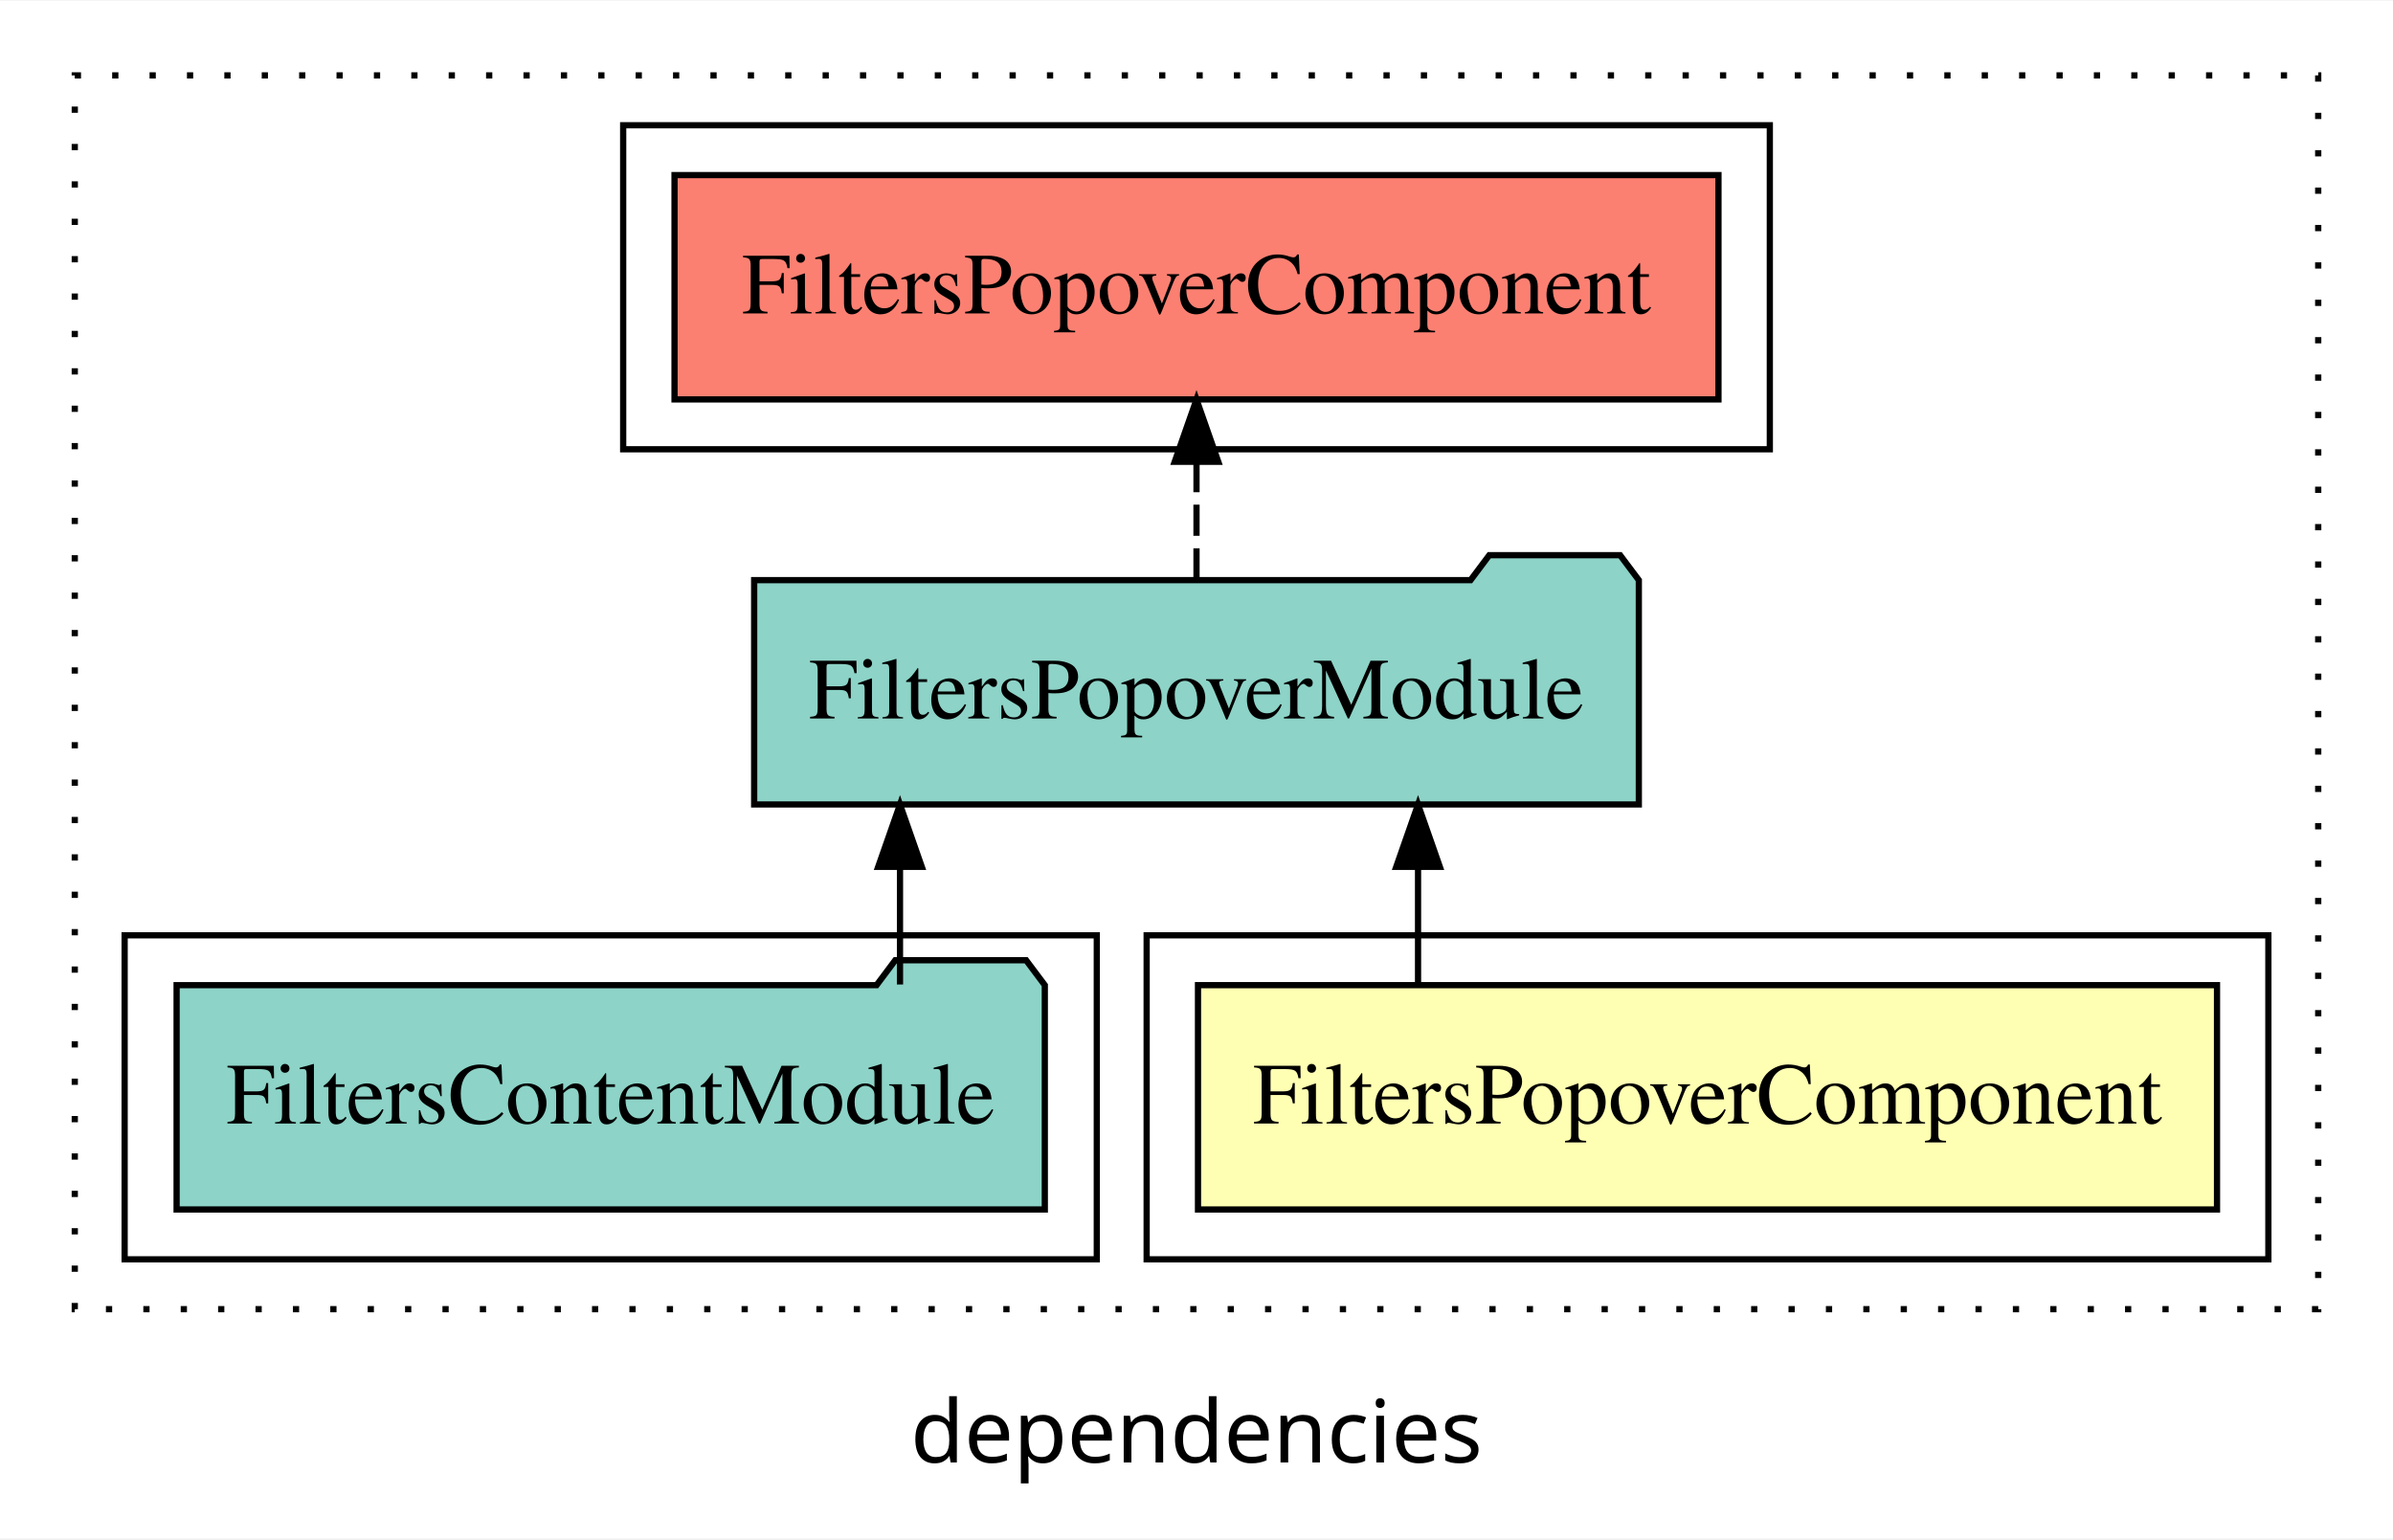
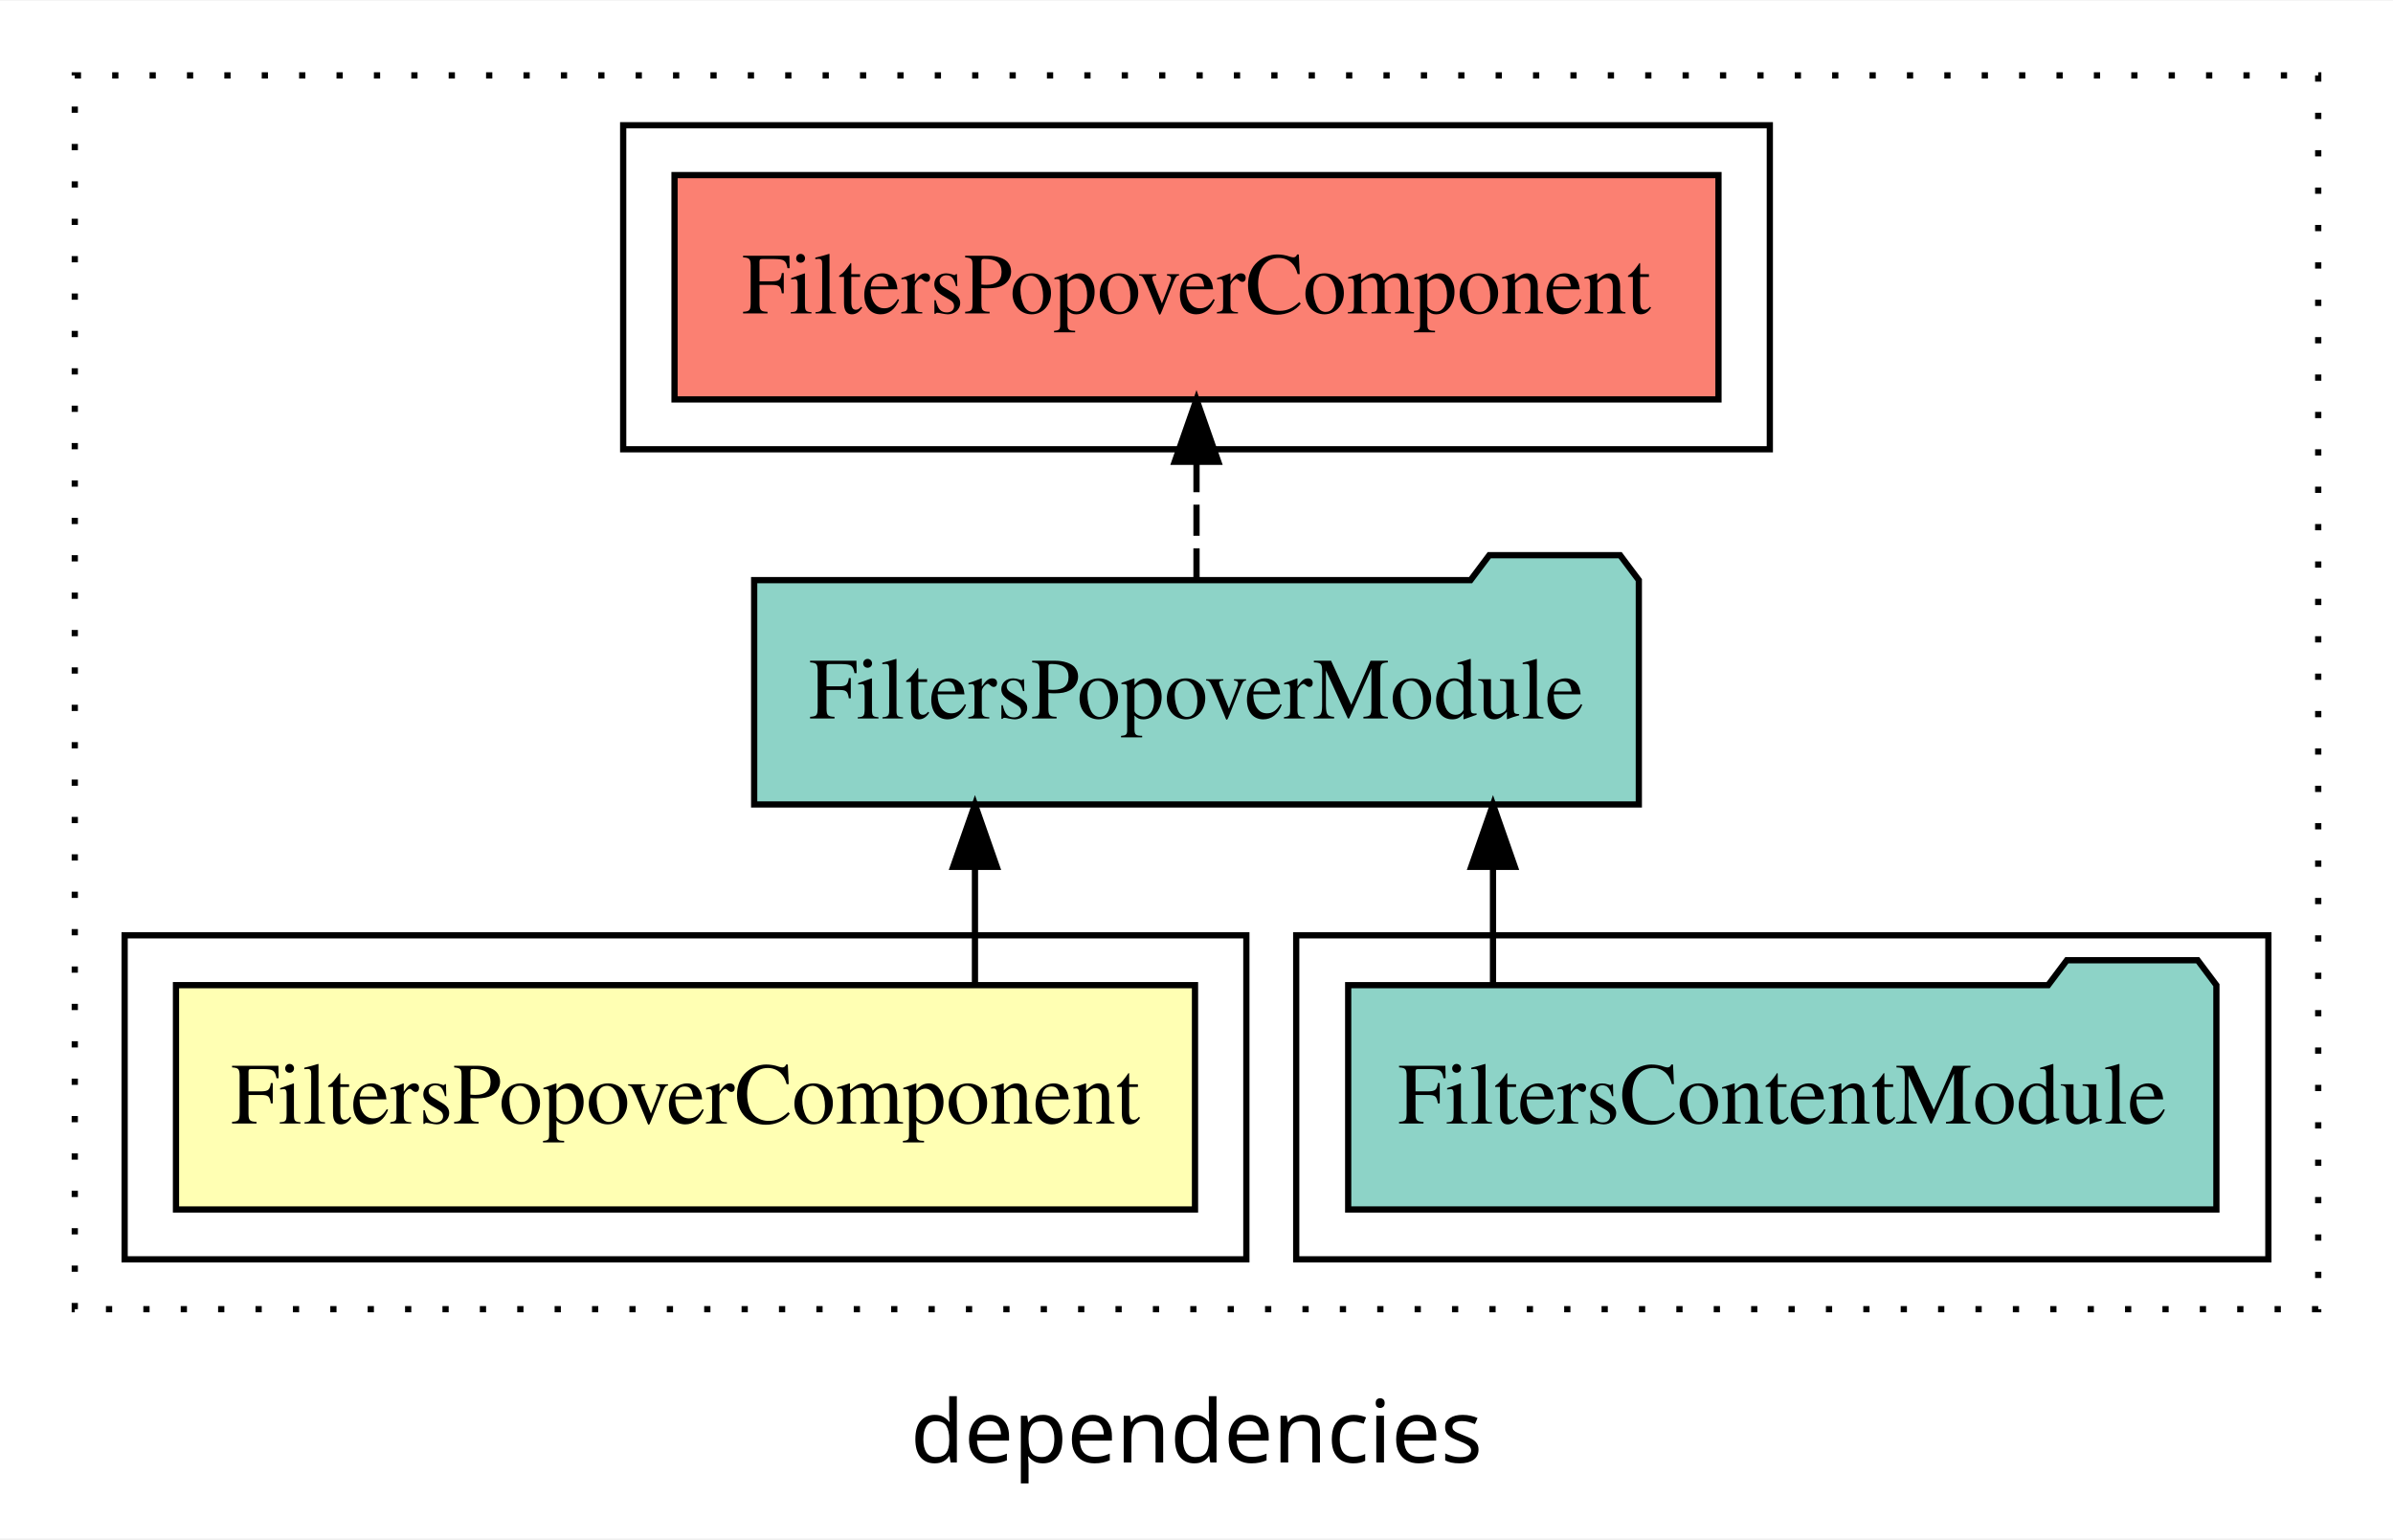
<svg xmlns="http://www.w3.org/2000/svg" width="384pt" height="247pt" viewBox="0.00 0.00 384.00 246.80">
  <g id="graph0" class="graph" transform="scale(1 1) rotate(0) translate(4 242.8)">
    <polygon fill="white" stroke="transparent" points="-4,4 -4,-242.8 380,-242.8 380,4 -4,4" />
    <text text-anchor="middle" x="188" y="-8.2" font-family="sans-serif" font-size="14.00">dependencies</text>
    <g id="clust1" class="cluster">
      <polygon fill="none" stroke="black" stroke-dasharray="1,5" points="8,-32.8 8,-230.8 368,-230.8 368,-32.8 8,-32.8" />
    </g>
+     <g id="clust4" class="cluster">
+       <polygon fill="none" stroke="black" points="204,-40.8 204,-92.8 360,-92.8 360,-40.8 204,-40.8" />
+     </g>
+     <g id="clust2" class="cluster">
+       <polygon fill="none" stroke="black" points="16,-40.8 16,-92.8 196,-92.8 196,-40.8 16,-40.8" />
+     </g>
    <g id="clust5" class="cluster">
      <polygon fill="none" stroke="black" points="96,-170.8 96,-222.8 280,-222.8 280,-170.8 96,-170.8" />
    </g>
-     <g id="clust2" class="cluster">
-       <polygon fill="none" stroke="black" points="180,-40.8 180,-92.8 360,-92.8 360,-40.8 180,-40.8" />
-     </g>
-     <g id="clust4" class="cluster">
-       <polygon fill="none" stroke="black" points="16,-40.8 16,-92.8 172,-92.8 172,-40.8 16,-40.8" />
-     </g>
    <g id="node1" class="node">
-       <polygon fill="#ffffb3" stroke="black" points="351.76,-84.8 188.24,-84.8 188.24,-48.8 351.76,-48.8 351.76,-84.8" />
-       <text text-anchor="middle" x="270" y="-62.6" font-family="Times,serif" font-size="14.00">FiltersPopoverComponent</text>
+       <polygon fill="#ffffb3" stroke="black" points="187.76,-84.8 24.24,-84.8 24.24,-48.8 187.76,-48.8 187.76,-84.8" />
+       <text text-anchor="middle" x="106" y="-62.6" font-family="Times,serif" font-size="14.00">FiltersPopoverComponent</text>
    </g>
    <g id="node2" class="node">
      <polygon fill="#8dd3c7" stroke="black" points="258.98,-149.8 255.98,-153.8 234.98,-153.8 231.98,-149.8 117.02,-149.8 117.02,-113.8 258.98,-113.8 258.98,-149.8" />
      <text text-anchor="middle" x="188" y="-127.6" font-family="Times,serif" font-size="14.00">FiltersPopoverModule</text>
    </g>
    <g id="edge1" class="edge">
-       <path fill="none" stroke="black" d="M223.55,-84.91C223.55,-84.91 223.55,-103.79 223.55,-103.79" />
-       <polygon fill="black" stroke="black" points="220.05,-103.79 223.55,-113.79 227.05,-103.79 220.05,-103.79" />
+       <path fill="none" stroke="black" d="M152.45,-84.91C152.45,-84.91 152.45,-103.79 152.45,-103.79" />
+       <polygon fill="black" stroke="black" points="148.95,-103.79 152.45,-113.79 155.95,-103.79 148.95,-103.79" />
    </g>
    <g id="node4" class="node">
      <polygon fill="#fb8072" stroke="black" points="271.76,-214.8 104.24,-214.8 104.24,-178.8 271.76,-178.8 271.76,-214.8" />
      <text text-anchor="middle" x="188" y="-192.6" font-family="Times,serif" font-size="14.00">FiltersPopoverComponent </text>
    </g>
    <g id="edge3" class="edge">
      <path fill="none" stroke="black" stroke-dasharray="5,2" d="M188,-149.91C188,-149.91 188,-168.79 188,-168.79" />
      <polygon fill="black" stroke="black" points="184.5,-168.79 188,-178.79 191.5,-168.79 184.5,-168.79" />
    </g>
    <g id="node3" class="node">
-       <polygon fill="#8dd3c7" stroke="black" points="163.66,-84.8 160.66,-88.8 139.66,-88.8 136.66,-84.8 24.34,-84.8 24.34,-48.8 163.66,-48.8 163.66,-84.8" />
-       <text text-anchor="middle" x="94" y="-62.6" font-family="Times,serif" font-size="14.00">FiltersContentModule</text>
+       <polygon fill="#8dd3c7" stroke="black" points="351.66,-84.8 348.66,-88.8 327.66,-88.8 324.66,-84.8 212.34,-84.8 212.34,-48.8 351.66,-48.8 351.66,-84.8" />
+       <text text-anchor="middle" x="282" y="-62.6" font-family="Times,serif" font-size="14.00">FiltersContentModule</text>
    </g>
    <g id="edge2" class="edge">
-       <path fill="none" stroke="black" d="M140.42,-84.91C140.42,-84.91 140.42,-103.79 140.42,-103.79" />
-       <polygon fill="black" stroke="black" points="136.92,-103.79 140.42,-113.79 143.92,-103.79 136.92,-103.79" />
+       <path fill="none" stroke="black" d="M235.58,-84.91C235.58,-84.91 235.58,-103.79 235.58,-103.79" />
+       <polygon fill="black" stroke="black" points="232.08,-103.79 235.58,-113.79 239.08,-103.79 232.08,-103.79" />
    </g>
  </g>
</svg>
